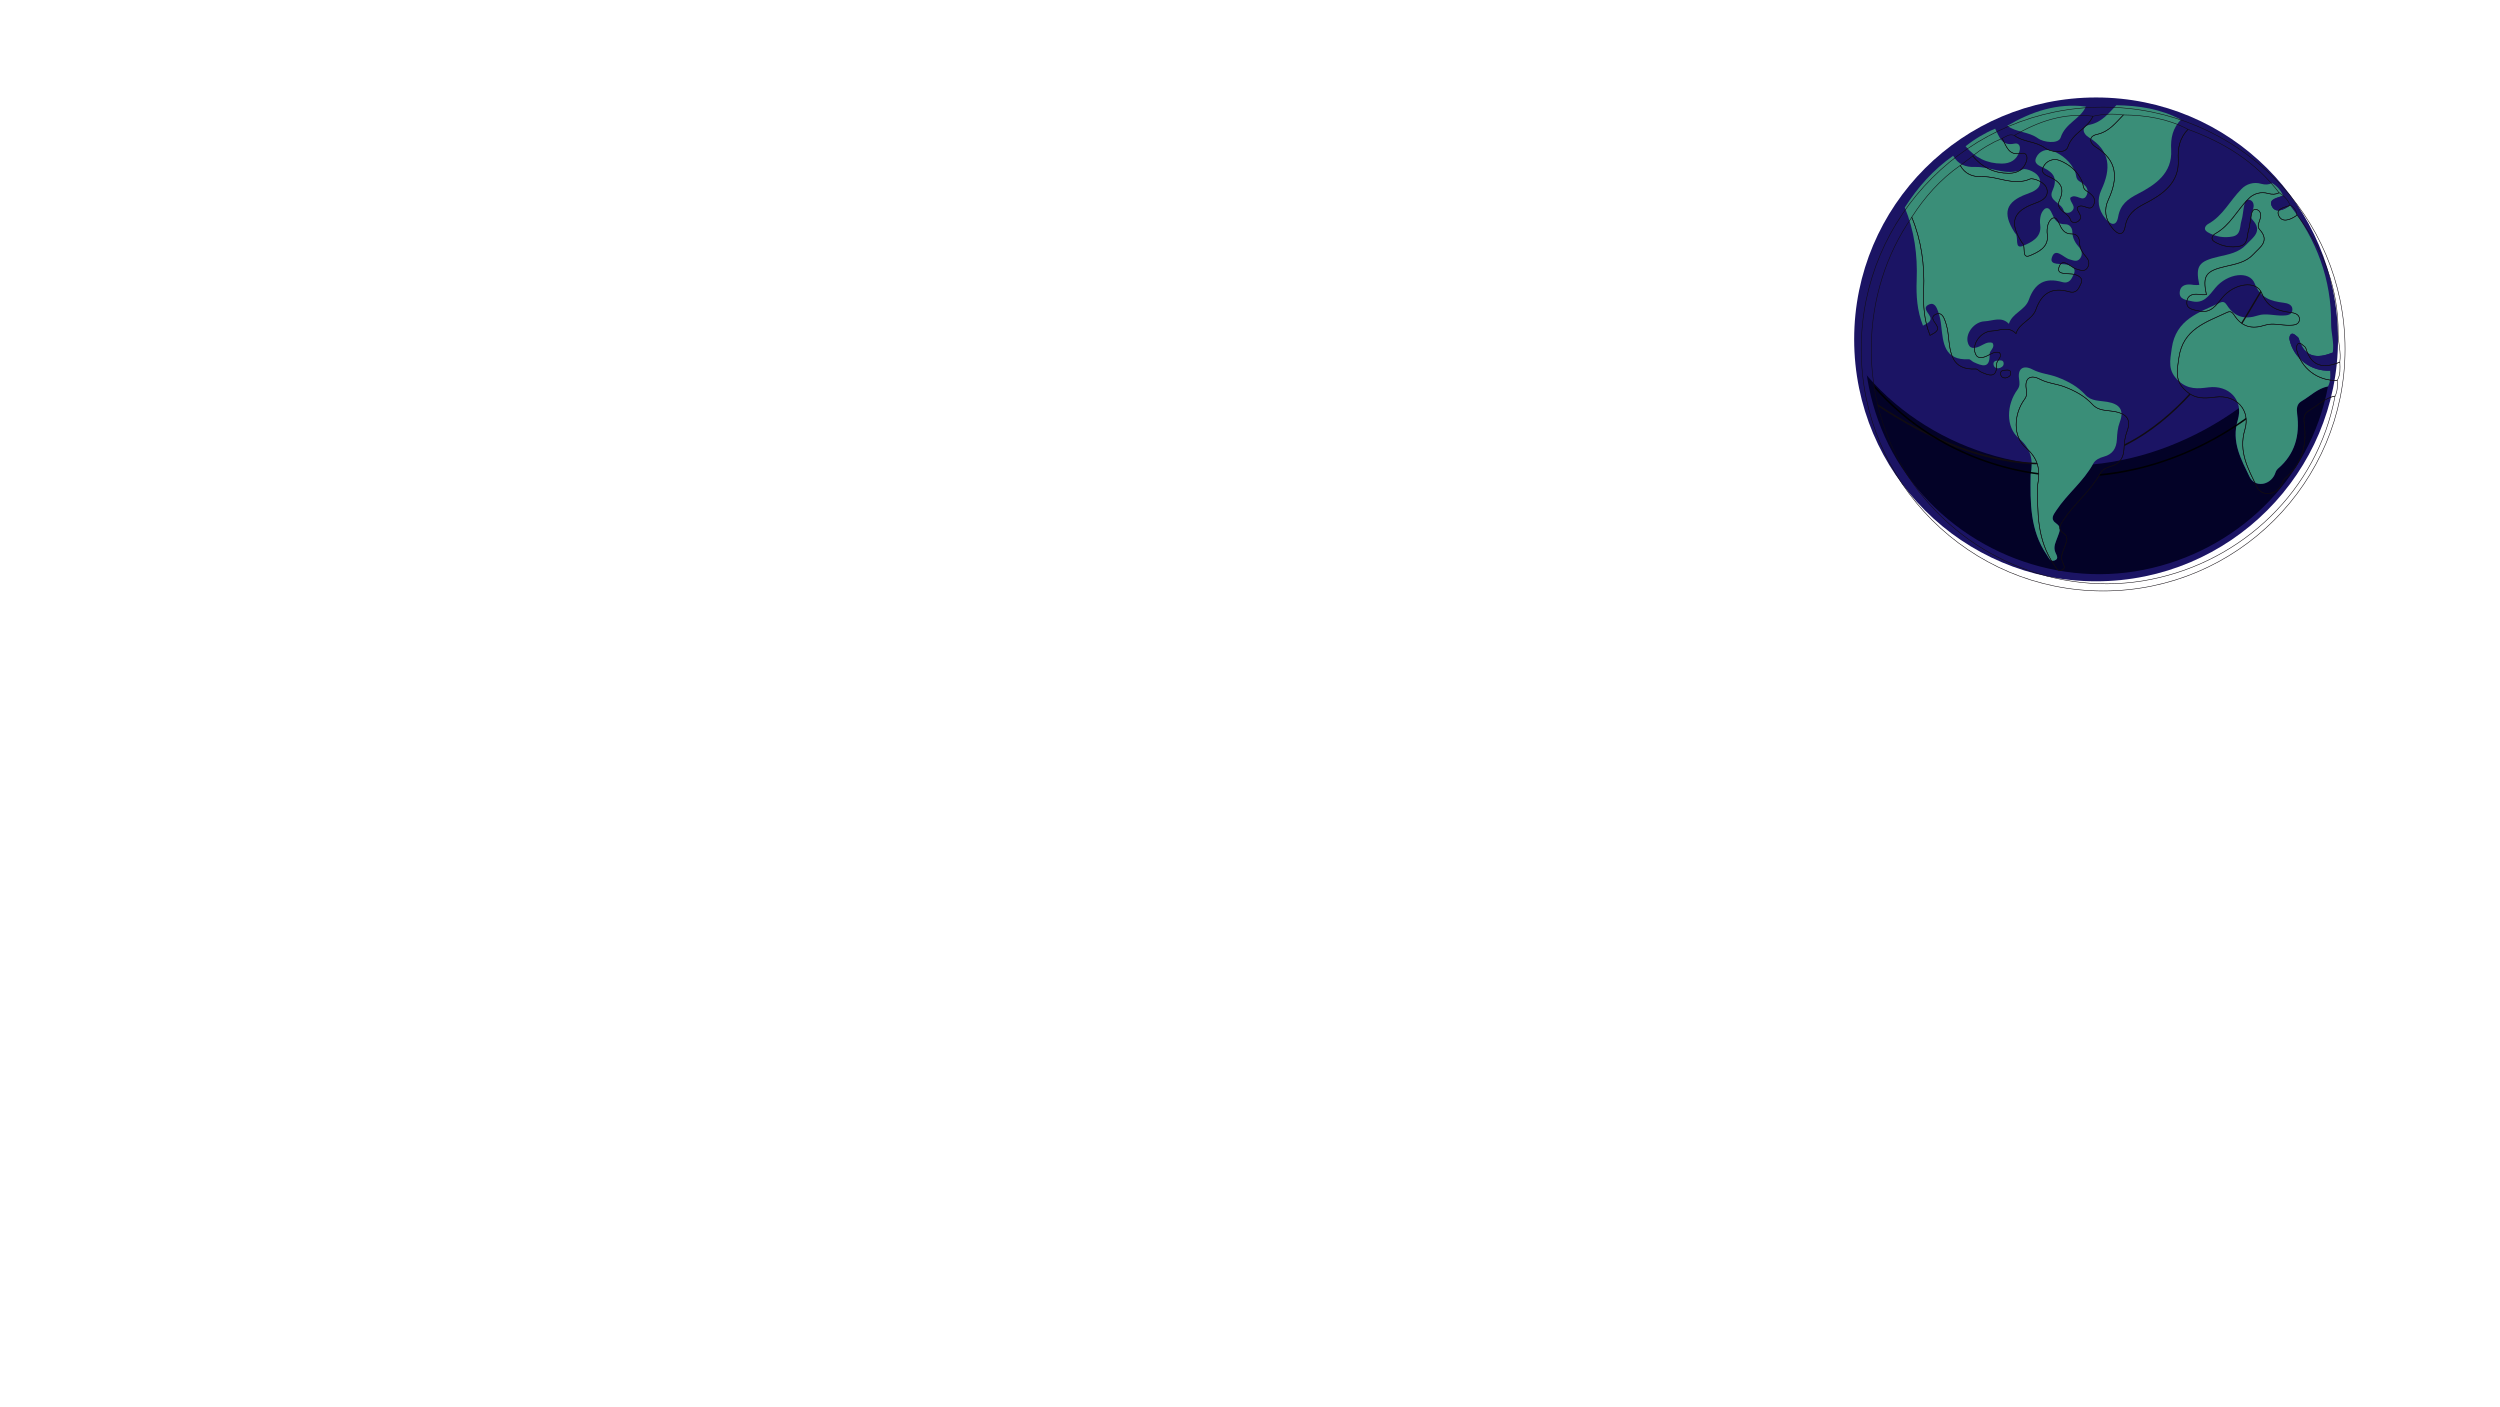
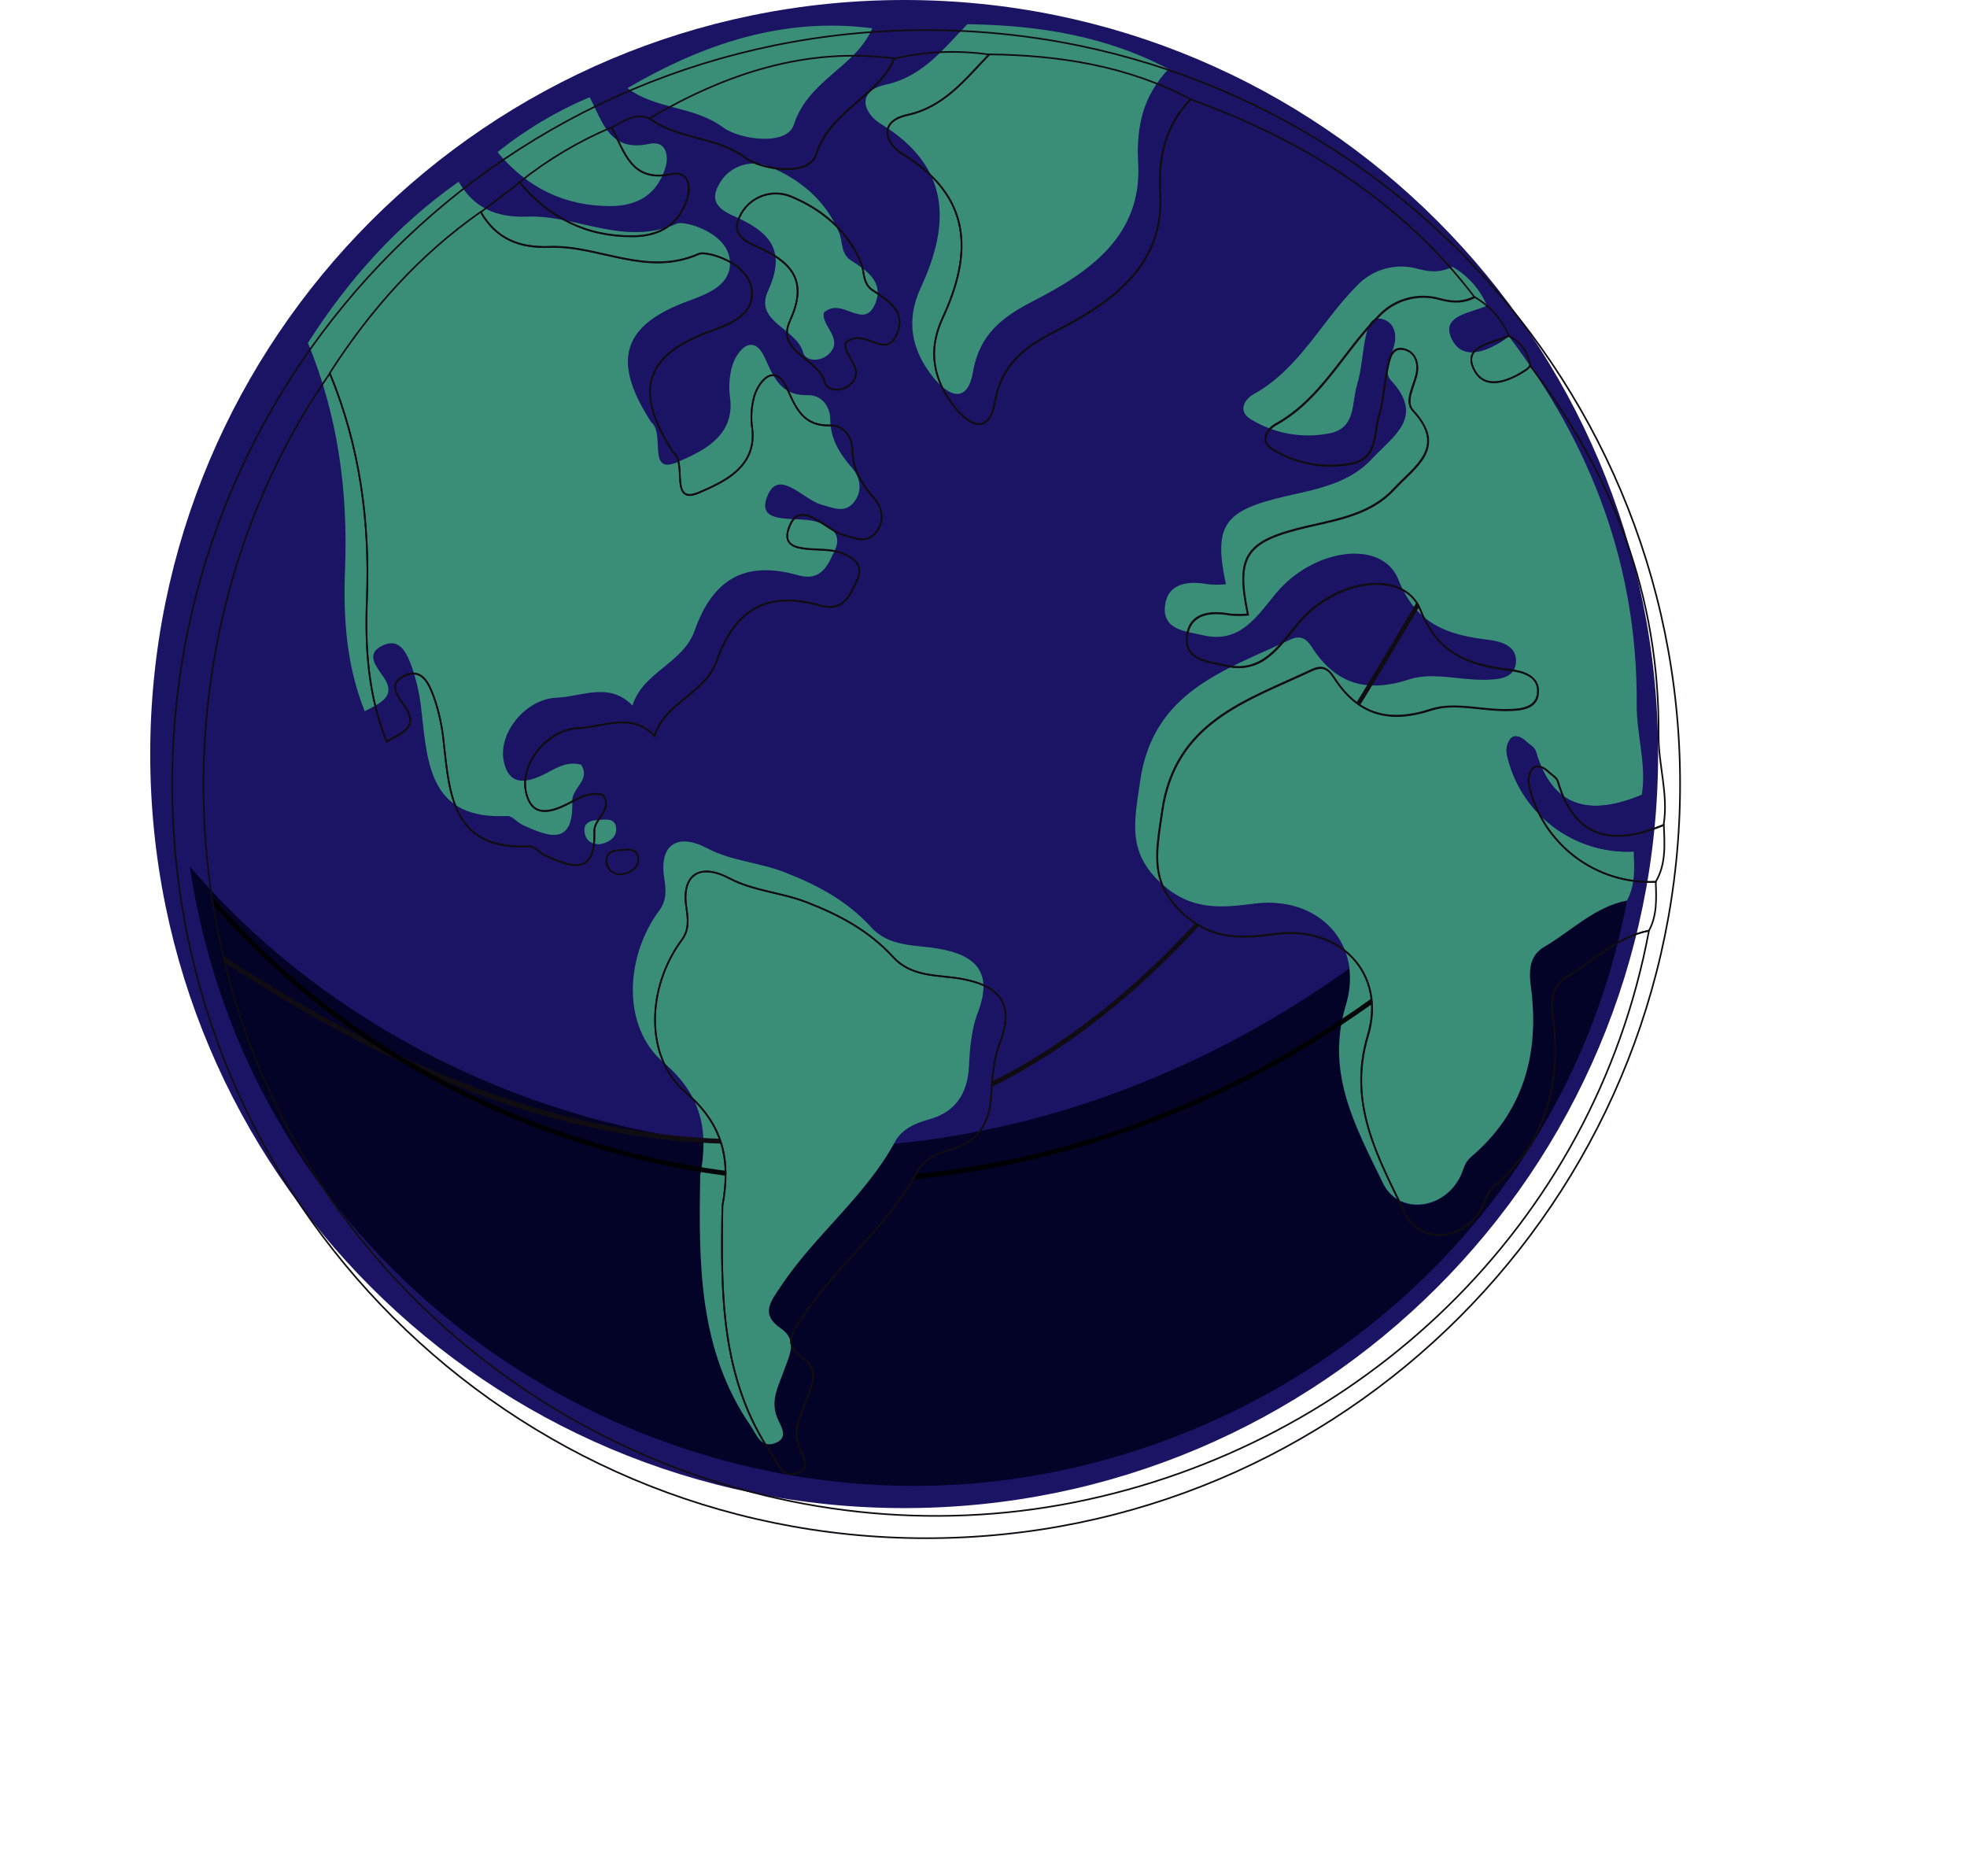
- <svg xmlns="http://www.w3.org/2000/svg" viewBox="0 0 1920 1080">
+ <svg xmlns="http://www.w3.org/2000/svg" viewBox="1386.98 74.86 484.72 462.19">
  <defs>
-     <style>.cls-1{fill:#1b1464;}.cls-2{fill:none;stroke:#110c11;stroke-miterlimit:10;stroke-width:0.4px;}.cls-3{isolation:isolate;}.cls-4{clip-path:url(#clip-path);}.cls-5{mix-blend-mode:multiply;}.cls-6{fill:#3a8e78;}.cls-7{clip-path:url(#clip-path-2);}.cls-8{fill:#110c11;}</style>
+     <style>
+             .cls-1{fill:#1b1464;}.cls-2{fill:none;stroke:#110c11;stroke-miterlimit:10;stroke-width:0.4px;}.cls-3{isolation:isolate;}.cls-4{clip-path:url(#clip-path);}.cls-5{mix-blend-mode:multiply;}.cls-6{fill:#3a8e78;}.cls-7{clip-path:url(#clip-path-2);}.cls-8{fill:#110c11;}
+         </style>
    <clipPath id="clip-path">
      <path class="cls-1" d="M1787.91,296.74c-13.58,72.83-71.32,126.87-141.49,140.86-71.24,14.21-145.89-17.36-186.15-78.91-39-59.69-38-140.92,2.58-199.24,7.42,17.91,9.9,36.65,9.15,55.84-.47,11.91.31,23.52,4.84,34.9,3.72-1.95,7.91-3.57,4.71-8.32-2.09-3.1-4.57-6.06,0-8,4.21-1.8,5.85,2.49,6.94,5.5a47,47,0,0,1,2.36,10.9c1.45,13.22,2.26,26.76,21.13,25.73,1.2-.06,2.42,1.57,3.74,2.18,6.39,3,12.67,5.35,12.26-5.81-.12-3.27,4.71-5.29,2.16-9-3.83-1-6.61,1.22-9.6,2.62-4.4,2-8.25,2.3-9.44-3.51-1.44-7,5.43-15.31,13-15.62,6.3-.25,13-4,18.72,1.94,2.53-8.26,12.44-10.39,15.29-18.39,4.61-13,12.53-17.38,25.58-13.72,5.84,1.64,7.39-2.8,9-6.15,1.91-4-1-6-4.75-7.1-4.53-1.32-14.07.91-12.17-5.39,2.55-8.48,9,0,13.6,1.23,3,.81,5.88,2.26,8.14-.73,2-2.71,1.5-5.92-.58-8.31-3-3.5-5.3-7.05-5.36-11.93,0-3.31-2.2-6.1-5.55-6-6.18.18-8.19-3.86-10.2-8.39-.9-2-2.21-4.69-4.67-3.83-1.66.58-3.17,3-3.74,5a19.11,19.11,0,0,0-.54,7.79c1.35,9.93-7.62,13.58-13,15.94-7.46,3.26-3-7-6.34-9.76a4.08,4.08,0,0,1-.62-.93c-9.17-14.59-6.38-23.15,9.6-29,5.1-1.88,10.91-4,10.29-10.16-.71-6.91-11.29-9.68-13-8.94-13,5.78-24.73-2.17-36.93-1.71-7.59.29-13.1-2.09-16.88-8.59l9.57-7.32c7.24,8.71,16.41,13.35,27.84,13.3,6.65,0,11.43-2.84,13.49-9.34,1.07-3.37,0-6.81-3.86-6-10,2.15-11.55-5.53-14.78-11.49,2.93-1.47,5.67-3.8,9.34-2.24,6.92,5.29,16.23,4.29,23.62,9.72,4,3,15.65,4.64,17.38-.73,3.6-11.1,15.21-14.13,19.32-23.74a63.06,63.06,0,0,1,23.39-1c-5.89,6.06-11,12.87-20.15,14.9-7.37,1.64-5.39,7.08-1.25,9.6,17.09,10.4,17.41,24.32,9.91,40.45-3.69,7.93-2.37,15.21,3,21.95,4,5,8.51,6.51,9.86-1.14,1.64-9.38,7.26-13.64,15-17.63,13.75-7,26.67-16,25.73-33.77-.5-9.3,1.26-16.73,7.47-23.32,27.66,10,51.9,25,70,48.78-2.73,1.33-5.17,1.38-8.37.54a15,15,0,0,0-15.31,4.23c-8.64,8.67-14,20.37-25.33,26.6-2.08,1.16-4.17,4.18-.57,6.26a27,27,0,0,0,19.47,3.35c6.37-1.36,5.23-7.54,6.57-11.88,1.21-3.89,1.29-8.11,2.19-12.11.46-2,1-4.92,4.09-4.11,2.37.62,3.39,2.83,3.09,5.35-.38,3.3-3.27,7.26-1,9.73,8.53,9.18.39,13.83-4.62,19.29-5.66,6.15-13.64,7.49-21.24,9.25-15.34,3.55-17.91,7.06-14.82,21.71a24.53,24.53,0,0,1-4.38,0c-4.92-.91-9.89-.3-10.61,5.18-.8,6.12,5.18,6.41,9.4,7.39,9.13,2.11,13.25-4.71,18-10.42,9.19-11,26.12-13.38,30.1-3.3,4.44,11.24,12.4,13.64,22.3,14.85,3.16.38,6.55,1.53,6.68,4.89.17,4.6-4.19,4.86-7.41,4.94-6.32.16-13.2-2-18.86-.11-10.65,3.47-18.19,1.17-24-7.88-1.5-2.33-2.92-3-5.44-1.86-16.1,7.59-33.8,12.73-36.93,34.94-1.37,9.75-3.32,17.39,5.37,25.22,7.35,6.62,14.67,5.9,22.81,4.84,15.67-2,27.17,9.7,22.52,25.1-5.07,16.81,2.58,30.07,9.12,43.68,3.89,8.1,15.21,6.69,19.19-1.75.76-1.61.89-3.21,2.55-4.62,13-11.05,16.92-25.54,14.75-41.9-.56-4.16-.32-7.76,3.3-9.87C1774.25,304.22,1779.88,298.3,1787.91,296.74ZM1559.53,364.6c-.33,21.42-.51,42.77,12.41,61.52,1.41,2.05,2.43,5.41,5.69,4.4,4-1.25,1.7-4.25.83-6.44-1.75-4.39.48-8,1.81-11.85,1.19-3.43,3.38-7.16-.91-10.1-5.12-3.51-2.41-6.7,0-10.33,8.41-12.66,20.82-22.13,28.17-35.66,1.61-3,4.78-4.52,8.23-5.45,6.65-1.79,9.61-6.4,10-13.25.22-4.45.62-9.13,2.2-13.22,3.79-9.87-.63-14.05-9.64-15.62-5.83-1-12.17-.37-16.72-5.34-5.9-6.44-13.07-10.32-21.33-13.52-6.29-2.44-13.06-2.75-19.1-5.92-7.22-3.79-11.69-.83-10.56,7,.46,3.19.78,5.68-1.17,8.33-8.56,11.61-9.18,28.8,1.08,37.5C1560,344.77,1561.61,353.65,1559.53,364.6ZM1590,151.87c4.65-4,9.84,4.62,12.65-2.27,2.2-5.36-2.13-8.15-6-10.64-2.6-1.69-2-4.58-2.94-6.88-3.28-7.94-9.77-13.22-17.38-16.31a9.78,9.78,0,0,0-12.46,5c-2.58,5.09,2.74,6.7,5.5,8,8.24,4,11,8.69,6.84,17.76-3.48,7.6,7,9.16,8.67,15.13.59,2.16,4,2.27,5.9.74C1595.44,158.67,1589.19,155.22,1590,151.87Zm-55.16,131c2.3-.37,3.94-1.7,4-3.43.14-3.3-2.65-2.64-4.66-2.53s-3.57.89-3.07,3.29C1531.52,282.33,1533.15,282.89,1534.79,282.87Z" />
    </clipPath>
    <clipPath id="clip-path-2">
      <path class="cls-2" d="M1793.33,304.16C1779.75,377,1722,431,1651.84,445c-71.25,14.21-145.89-17.35-186.15-78.91-39-59.69-38-140.91,2.57-199.23,7.42,17.9,9.91,36.64,9.15,55.83-.47,11.91.31,23.52,4.85,34.91,3.72-2,7.91-3.58,4.7-8.33-2.08-3.09-4.56-6,0-8,4.22-1.8,5.86,2.49,7,5.5a47.54,47.54,0,0,1,2.36,10.9c1.45,13.23,2.26,26.77,21.13,25.74,1.2-.07,2.42,1.56,3.74,2.18,6.39,3,12.66,5.34,12.26-5.81-.12-3.27,4.71-5.3,2.16-9-3.83-1-6.61,1.23-9.61,2.62-4.39,2.05-8.24,2.3-9.43-3.51-1.44-7,5.42-15.31,13-15.61,6.3-.26,13-4,18.72,1.94,2.52-8.27,12.44-10.39,15.28-18.4,4.62-13,12.54-17.38,25.59-13.72,5.83,1.64,7.39-2.8,9-6.15,1.9-4-1-6-4.75-7.1-4.53-1.32-14.07.91-12.17-5.39,2.55-8.47,9,0,13.59,1.23,3,.81,5.89,2.27,8.14-.73,2-2.7,1.51-5.92-.57-8.31-3-3.5-5.31-7-5.36-11.93,0-3.31-2.2-6.09-5.55-6-6.18.18-8.19-3.86-10.21-8.39-.9-2-2.21-4.69-4.66-3.83-1.67.59-3.17,3-3.75,5a18.9,18.9,0,0,0-.53,7.78c1.35,9.93-7.62,13.58-13,15.94-7.46,3.27-3-7-6.34-9.76a3.87,3.87,0,0,1-.62-.93c-9.17-14.58-6.38-23.15,9.6-29,5.1-1.87,10.91-4.05,10.29-10.15-.71-6.91-11.29-9.69-13-8.95-13,5.78-24.73-2.17-36.93-1.7-7.59.28-13.1-2.09-16.88-8.59l9.57-7.33c7.23,8.71,16.41,13.36,27.84,13.3,6.64,0,11.42-2.83,13.49-9.33,1.07-3.38,0-6.81-3.86-6-10,2.15-11.56-5.52-14.79-11.49,2.94-1.46,5.68-3.79,9.34-2.23,6.93,5.28,16.23,4.28,23.63,9.71,4,3,15.64,4.64,17.38-.73,3.6-11.1,15.21-14.13,19.32-23.74a63.27,63.27,0,0,1,23.39-1c-5.89,6.06-11,12.87-20.15,14.91-7.37,1.63-5.39,7.08-1.25,9.6,17.08,10.39,17.41,24.31,9.91,40.45-3.69,7.92-2.38,15.2,3,21.94,4,5,8.51,6.52,9.85-1.14,1.65-9.38,7.27-13.64,15.06-17.62,13.75-7,26.67-16,25.73-33.77-.5-9.31,1.26-16.73,7.47-23.33,27.66,10,51.9,25,70,48.78-2.72,1.33-5.16,1.38-8.36.54a15,15,0,0,0-15.32,4.23c-8.63,8.67-14.05,20.38-25.32,26.61-2.08,1.15-4.17,4.18-.57,6.25a27,27,0,0,0,19.47,3.35c6.37-1.36,5.23-7.53,6.57-11.87,1.2-3.9,1.28-8.12,2.19-12.12.46-2,1-4.92,4.09-4.11,2.36.63,3.39,2.83,3.09,5.36-.39,3.29-3.27,7.26-1,9.73,8.53,9.17.39,13.83-4.62,19.28-5.66,6.16-13.65,7.5-21.25,9.26-15.33,3.55-17.9,7-14.81,21.71a24.66,24.66,0,0,1-4.39,0c-4.91-.92-9.88-.3-10.6,5.18-.81,6.11,5.17,6.4,9.39,7.38,9.14,2.11,13.26-4.71,18-10.42,9.18-11,26.12-13.37,30.1-3.3,4.44,11.25,12.4,13.64,22.3,14.85,3.16.39,6.55,1.54,6.68,4.9.17,4.59-4.19,4.86-7.41,4.94-6.32.15-13.2-2-18.86-.12-10.65,3.48-18.19,1.18-24-7.88-1.5-2.33-2.92-3-5.44-1.85-16.1,7.58-33.8,12.72-36.93,34.94-1.37,9.75-3.32,17.39,5.37,25.22,7.34,6.62,14.67,5.89,22.8,4.84,15.68-2,27.17,9.69,22.53,25.09-5.07,16.81,2.57,30.08,9.11,43.69,3.89,8.1,15.21,6.68,19.2-1.76.76-1.61.89-3.21,2.55-4.61,13-11,16.91-25.54,14.74-41.91-.55-4.16-.31-7.75,3.31-9.87C1779.67,311.64,1785.29,305.73,1793.33,304.16ZM1565,372c-.34,21.42-.51,42.77,12.4,61.53,1.41,2,2.43,5.4,5.7,4.39,4-1.25,1.7-4.25.83-6.44-1.75-4.39.48-8,1.81-11.85,1.19-3.43,3.38-7.16-.91-10.1-5.12-3.51-2.41-6.69,0-10.33,8.41-12.65,20.82-22.13,28.17-35.66,1.61-3,4.78-4.52,8.22-5.45,6.65-1.79,9.61-6.39,10-13.25.23-4.45.63-9.12,2.21-13.22,3.79-9.87-.63-14-9.64-15.62-5.83-1-12.17-.37-16.72-5.34-5.9-6.44-13.07-10.32-21.34-13.52-6.29-2.43-13.05-2.75-19.09-5.92-7.22-3.79-11.7-.82-10.56,7,.46,3.19.78,5.67-1.17,8.32-8.56,11.62-9.18,28.81,1.08,37.5C1565.45,352.19,1567,361.07,1565,372Zm30.42-212.73c4.65-4,9.84,4.62,12.65-2.27,2.19-5.36-2.13-8.14-6-10.64-2.6-1.69-2-4.58-2.94-6.87-3.28-7.94-9.78-13.22-17.38-16.32a9.81,9.81,0,0,0-12.47,5c-2.58,5.09,2.74,6.7,5.51,8,8.24,3.95,11,8.69,6.84,17.77-3.48,7.6,7,9.15,8.66,15.12.6,2.16,4,2.27,5.9.75C1600.86,166.09,1594.61,162.65,1595.37,159.29Zm-55.16,131c2.3-.36,3.94-1.69,4-3.43.15-3.29-2.64-2.64-4.65-2.53s-3.57.89-3.07,3.3C1536.94,289.75,1538.57,290.32,1540.21,290.29Z" />
    </clipPath>
  </defs>
  <g class="cls-3">
    <g id="Calque_1" data-name="Calque 1">
      <circle class="cls-1" cx="1609.79" cy="260.65" r="185.79" />
      <path class="cls-1" d="M1787.91,296.74c-13.58,72.83-71.32,126.87-141.49,140.86-71.24,14.21-145.89-17.36-186.15-78.91-39-59.69-38-140.92,2.58-199.24,7.42,17.91,9.9,36.65,9.15,55.84-.47,11.91.31,23.52,4.84,34.9,3.72-1.95,7.91-3.57,4.71-8.32-2.09-3.1-4.57-6.06,0-8,4.21-1.8,5.85,2.49,6.94,5.5a47,47,0,0,1,2.36,10.9c1.45,13.22,2.26,26.76,21.13,25.73,1.2-.06,2.42,1.57,3.74,2.18,6.39,3,12.67,5.35,12.26-5.81-.12-3.27,4.71-5.29,2.16-9-3.83-1-6.61,1.22-9.6,2.62-4.4,2-8.25,2.3-9.44-3.51-1.44-7,5.43-15.31,13-15.62,6.3-.25,13-4,18.72,1.94,2.53-8.26,12.44-10.39,15.29-18.39,4.61-13,12.53-17.38,25.58-13.72,5.84,1.64,7.39-2.8,9-6.15,1.91-4-1-6-4.75-7.1-4.53-1.32-14.07.91-12.17-5.39,2.55-8.48,9,0,13.6,1.23,3,.81,5.88,2.26,8.14-.73,2-2.71,1.5-5.92-.58-8.31-3-3.5-5.3-7.05-5.36-11.93,0-3.31-2.2-6.1-5.55-6-6.18.18-8.19-3.86-10.2-8.39-.9-2-2.21-4.69-4.67-3.83-1.66.58-3.17,3-3.74,5a19.11,19.11,0,0,0-.54,7.79c1.35,9.93-7.62,13.58-13,15.94-7.46,3.26-3-7-6.34-9.76a4.08,4.08,0,0,1-.62-.93c-9.17-14.59-6.38-23.15,9.6-29,5.1-1.88,10.91-4,10.29-10.16-.71-6.91-11.29-9.68-13-8.94-13,5.78-24.73-2.17-36.93-1.71-7.59.29-13.1-2.09-16.88-8.59l9.57-7.32c7.24,8.71,16.41,13.35,27.84,13.3,6.65,0,11.43-2.84,13.49-9.34,1.07-3.37,0-6.81-3.86-6-10,2.15-11.55-5.53-14.78-11.49,2.93-1.47,5.67-3.8,9.34-2.24,6.92,5.29,16.23,4.29,23.62,9.72,4,3,15.65,4.64,17.38-.73,3.6-11.1,15.21-14.13,19.32-23.74a63.06,63.06,0,0,1,23.39-1c-5.89,6.06-11,12.87-20.15,14.9-7.37,1.64-5.39,7.08-1.25,9.6,17.09,10.4,17.41,24.32,9.91,40.45-3.69,7.93-2.37,15.21,3,21.95,4,5,8.51,6.51,9.86-1.14,1.64-9.38,7.26-13.64,15-17.63,13.75-7,26.67-16,25.73-33.77-.5-9.3,1.26-16.73,7.47-23.32,27.66,10,51.9,25,70,48.78-2.73,1.33-5.17,1.38-8.37.54a15,15,0,0,0-15.31,4.23c-8.64,8.67-14,20.37-25.33,26.6-2.08,1.16-4.17,4.18-.57,6.26a27,27,0,0,0,19.47,3.35c6.37-1.36,5.23-7.54,6.57-11.88,1.21-3.89,1.29-8.11,2.19-12.11.46-2,1-4.92,4.09-4.11,2.37.62,3.39,2.83,3.09,5.35-.38,3.3-3.27,7.26-1,9.73,8.53,9.18.39,13.83-4.62,19.29-5.66,6.15-13.64,7.49-21.24,9.25-15.34,3.55-17.91,7.06-14.82,21.71a24.53,24.53,0,0,1-4.38,0c-4.92-.91-9.89-.3-10.61,5.18-.8,6.12,5.18,6.41,9.4,7.39,9.13,2.11,13.25-4.71,18-10.42,9.19-11,26.12-13.38,30.1-3.3,4.44,11.24,12.4,13.64,22.3,14.85,3.16.38,6.55,1.53,6.68,4.89.17,4.6-4.19,4.86-7.41,4.94-6.32.16-13.2-2-18.86-.11-10.65,3.47-18.19,1.17-24-7.88-1.5-2.33-2.92-3-5.44-1.86-16.1,7.59-33.8,12.73-36.93,34.94-1.37,9.75-3.32,17.39,5.37,25.22,7.35,6.62,14.67,5.9,22.81,4.84,15.67-2,27.17,9.7,22.52,25.1-5.07,16.81,2.58,30.07,9.12,43.68,3.89,8.1,15.21,6.69,19.19-1.75.76-1.61.89-3.21,2.55-4.62,13-11.05,16.92-25.54,14.75-41.9-.56-4.16-.32-7.76,3.3-9.87C1774.25,304.22,1779.88,298.3,1787.91,296.74ZM1559.53,364.6c-.33,21.42-.51,42.77,12.41,61.52,1.41,2.05,2.43,5.41,5.69,4.4,4-1.25,1.7-4.25.83-6.44-1.75-4.39.48-8,1.81-11.85,1.19-3.43,3.38-7.16-.91-10.1-5.12-3.51-2.41-6.7,0-10.33,8.41-12.66,20.82-22.13,28.17-35.66,1.61-3,4.78-4.52,8.23-5.45,6.65-1.79,9.61-6.4,10-13.25.22-4.45.62-9.13,2.2-13.22,3.79-9.87-.63-14.05-9.64-15.62-5.83-1-12.17-.37-16.72-5.34-5.9-6.44-13.07-10.32-21.33-13.52-6.29-2.44-13.06-2.75-19.1-5.92-7.22-3.79-11.69-.83-10.56,7,.46,3.19.78,5.68-1.17,8.33-8.56,11.61-9.18,28.8,1.08,37.5C1560,344.77,1561.61,353.65,1559.53,364.6ZM1590,151.87c4.65-4,9.84,4.62,12.65-2.27,2.2-5.36-2.13-8.15-6-10.64-2.6-1.69-2-4.58-2.94-6.88-3.28-7.94-9.77-13.22-17.38-16.31a9.78,9.78,0,0,0-12.46,5c-2.58,5.09,2.74,6.7,5.5,8,8.24,4,11,8.69,6.84,17.76-3.48,7.6,7,9.16,8.67,15.13.59,2.16,4,2.27,5.9.74C1595.44,158.67,1589.19,155.22,1590,151.87Zm-55.16,131c2.3-.37,3.94-1.7,4-3.43.14-3.3-2.65-2.64-4.66-2.53s-3.57.89-3.07,3.29C1531.52,282.33,1533.15,282.89,1534.79,282.87Z" />
      <g class="cls-4">
        <path class="cls-1" d="M1415.21,289c28.43,20.44,58.57,39.18,91.83,50.13s70.07,13.66,103.15,2.17,59.94-36.06,81.18-63.76,37.57-58.77,55.93-88.46c6.69-10.81,15.28-22.52,27.91-24,13.34-1.52,24.86,9.23,32.36,20.36,16.55,24.52,23.76,54.65,23.25,84.24s-8.41,58.69-20,85.91c-23.18,54.5-61.92,102.81-112,134.4s-111.59,45.77-170,36c-32.25-5.42-63.66-18.23-88.49-39.51a151.42,151.42,0,0,1-25.84-201.31" />
        <path class="cls-1" d="M1414.91,289.5c37.18,26.7,78,51,124,57.86,22.62,3.39,46.08,2.55,68-4.37,19.57-6.17,37.31-17.12,52.77-30.51,34.39-29.8,56.45-70.2,79.43-108.76,5.49-9.21,10.7-19.05,17.85-27.12,6.77-7.65,16.13-13,26.6-10.26,10.31,2.74,18.19,11.49,23.9,20A130.1,130.1,0,0,1,1822,216.05c15.52,45.11,7.09,94.07-10.84,137.13a304.34,304.34,0,0,1-69.68,102.57c-31.06,29.79-68.92,52.06-110.43,63.64-42.59,11.88-88.73,12.55-131-1-21-6.71-40.94-17-57.88-31.16A151.25,151.25,0,0,1,1415,285.45c.44-.64-.6-1.24-1-.6-24.84,36-33.32,82.36-22.23,124.72a154.85,154.85,0,0,0,75.1,95.91c38.66,21.31,84.63,27.73,128.13,22.36A256.22,256.22,0,0,0,1716,479c33.46-24.9,61-57.45,81.16-93.89,22.05-39.84,37.57-86.07,33.76-132.09-1.82-22-8.06-43.79-19.52-62.73-5.17-8.55-11.53-17-20.33-22.08-8-4.64-17.44-5.12-25.55-.39s-13.81,13.08-18.7,21c-6.33,10.21-12.38,20.58-18.49,30.91-12.35,20.88-24.9,41.75-40,60.8-13.24,16.73-28.51,32.12-46.27,44a136.47,136.47,0,0,1-63.4,22.93c-48.39,4.57-94.79-14.57-135-39.9-9.59-6-18.94-12.47-28.15-19.08-.63-.45-1.24.59-.61,1Z" />
        <g class="cls-5">
          <path class="cls-1" d="M1416.89,266c35.6,58.52,104.77,93.51,173.26,92.4s134.59-36.4,177.7-89.64c9.16-11.32,17.5-23.54,28.85-32.68s26.66-14.85,40.6-10.62c13.68,4.16,23.26,17.26,26.64,31.15s1.48,28.52-1.56,42.5a265.33,265.33,0,0,1-204.86,203.13c-20.42,4.27-41.65,6.11-62.12,2.1-24.86-4.88-47.35-18.15-67.33-33.73-63-49.13-105.1-124.15-114.26-203.49" />
          <path class="cls-1" d="M1416.37,266.25c19.81,32.42,49.88,57.76,84.28,73.59a207.28,207.28,0,0,0,112.06,17.52c39.24-4.91,76.79-20.6,108.71-43.82a248.31,248.31,0,0,0,43.23-40c13.71-16.15,25.32-36.12,45.49-45,10-4.41,21.67-5.59,31.71-.64,8.63,4.25,15,12.12,18.82,20.83,9.11,20.95,3,45.83-3.07,66.79a264.55,264.55,0,0,1-168,177.19c-21.17,7.35-43.64,12.56-66.11,13.19A123.82,123.82,0,0,1,1588,502a138.76,138.76,0,0,1-30.9-12.7c-18.51-10.18-35.35-23.55-50.61-38.11a303,303,0,0,1-39-45.51,306.75,306.75,0,0,1-48.18-109.39,294.08,294.08,0,0,1-4.9-29.18c-.09-.76-1.29-.77-1.2,0a306.18,306.18,0,0,0,115.66,204.86c17.22,13.29,36.28,24.84,57.35,30.78,23.07,6.5,47.37,5,70.62.23a265.89,265.89,0,0,0,189.69-153.46c8.65-19.64,15.44-40.62,18.59-61.89,2.93-19.77.84-42.34-15.49-56a34.54,34.54,0,0,0-25.82-8c-9.89,1-19.23,5.49-27,11.57-8.8,6.92-15.8,15.77-22.64,24.54a306.85,306.85,0,0,1-20.38,24c-28.22,29.39-63.78,51.9-102.71,64.07-38.52,12-79.75,13.32-118.69,2.45-37.57-10.48-72.41-31.54-98-61.17a176.42,176.42,0,0,1-17.06-23.41.6.6,0,0,0-1,.61Z" />
        </g>
      </g>
      <path class="cls-6" d="M1787.91,296.74c-8,1.56-13.66,7.48-20.38,11.4-3.62,2.11-3.86,5.71-3.3,9.87,2.17,16.36-1.75,30.85-14.75,41.9-1.66,1.41-1.79,3-2.55,4.62-4,8.44-15.3,9.85-19.19,1.75-6.54-13.61-14.19-26.87-9.12-43.68,4.65-15.4-6.85-27.12-22.52-25.1-8.14,1.06-15.46,1.78-22.81-4.84-8.69-7.83-6.74-15.47-5.37-25.22,3.13-22.21,20.83-27.35,36.93-34.94,2.52-1.18,3.94-.47,5.44,1.86,5.82,9,13.36,11.35,24,7.88,5.66-1.85,12.54.27,18.86.11,3.22-.08,7.58-.34,7.41-4.94-.13-3.36-3.52-4.51-6.68-4.89-9.9-1.21-17.86-3.61-22.3-14.85-4-10.08-20.91-7.71-30.1,3.3-4.76,5.71-8.88,12.53-18,10.42-4.22-1-10.2-1.27-9.4-7.39.72-5.48,5.69-6.09,10.61-5.18a24.53,24.53,0,0,0,4.38,0c-3.09-14.65-.52-18.16,14.82-21.71,7.6-1.76,15.58-3.1,21.24-9.25,5-5.46,13.15-10.11,4.62-19.29-2.29-2.47.6-6.43,1-9.73.3-2.52-.72-4.73-3.09-5.35-3.07-.81-3.63,2.08-4.09,4.11-.9,4-1,8.22-2.19,12.11-1.34,4.34-.2,10.52-6.57,11.88a27,27,0,0,1-19.47-3.35c-3.6-2.08-1.51-5.1.57-6.26,11.28-6.23,16.69-17.93,25.33-26.6a15,15,0,0,1,15.31-4.23c3.2.84,5.64.79,8.37-.54a20,20,0,0,1,8.5,9.6c-3.85,1.75-11.06,2.3-8.87,7.67,2.47,6,8.68,3.7,13.35.5a4.31,4.31,0,0,0,.76-.83c20.47,26.91,31.92,56.85,31.65,91.08-.06,7.29,2.47,14.6,1.25,22.06-12.31,5.1-21.89,3.72-26.12-10.8-.27-.93-1.53-1.57-2.33-2.33-1.15-1.1-2.76-1.88-3.86-.76a4.94,4.94,0,0,0-.92,4,30.53,30.53,0,0,0,31.24,23.86C1789.73,288.82,1790,292.93,1787.91,296.74Z" />
      <path class="cls-6" d="M1500,119.64c3.78,6.5,9.29,8.88,16.88,8.59,12.2-.46,23.94,7.49,36.93,1.71,1.67-.74,12.25,2,13,8.94.62,6.11-5.19,8.28-10.29,10.16-16,5.88-18.77,14.44-9.6,29a4.08,4.08,0,0,0,.62.93c3.35,2.75-1.12,13,6.34,9.76,5.39-2.36,14.36-6,13-15.94a19.11,19.11,0,0,1,.54-7.79c.57-1.92,2.08-4.38,3.74-5,2.46-.86,3.77,1.8,4.67,3.83,2,4.53,4,8.57,10.2,8.39,3.35-.1,5.51,2.69,5.55,6,.06,4.88,2.32,8.43,5.36,11.93,2.08,2.39,2.61,5.6.58,8.31-2.26,3-5.16,1.54-8.14.73-4.65-1.26-11-9.71-13.6-1.23-1.9,6.3,7.64,4.07,12.17,5.39,3.72,1.08,6.66,3.1,4.75,7.1-1.6,3.35-3.15,7.79-9,6.15-13-3.66-21,.73-25.58,13.72-2.85,8-12.76,10.13-15.29,18.39-5.68-5.95-12.42-2.19-18.72-1.94-7.53.31-14.4,8.58-13,15.62,1.19,5.81,5,5.55,9.44,3.51,3-1.4,5.77-3.66,9.6-2.62,2.55,3.7-2.28,5.72-2.16,9,.41,11.16-5.87,8.79-12.26,5.81-1.32-.61-2.54-2.24-3.74-2.18-18.87,1-19.68-12.51-21.13-25.73a47,47,0,0,0-2.36-10.9c-1.09-3-2.73-7.3-6.94-5.5-4.61,2-2.13,4.93,0,8,3.2,4.75-1,6.37-4.71,8.32-4.53-11.38-5.31-23-4.84-34.9.75-19.19-1.73-37.93-9.15-55.84C1472.75,143.86,1484.82,130.29,1500,119.64Z" />
      <path class="cls-6" d="M1674.93,91.87c-6.21,6.59-8,14-7.47,23.32.94,17.76-12,26.73-25.73,33.77-7.79,4-13.41,8.25-15,17.63-1.35,7.65-5.85,6.17-9.86,1.14-5.36-6.74-6.68-14-3-21.95,7.5-16.13,7.18-30-9.91-40.45-4.14-2.52-6.12-8,1.25-9.6,9.17-2,14.26-8.84,20.15-14.9C1642.63,81.05,1659.4,83.66,1674.93,91.87Z" />
      <path class="cls-6" d="M1601.93,81.82c-4.11,9.61-15.72,12.64-19.32,23.74-1.73,5.37-13.35,3.7-17.38.73-7.39-5.43-16.7-4.43-23.62-9.72C1560.25,85.69,1579.93,79,1601.93,81.82Z" />
      <path class="cls-6" d="M1532.27,98.81c3.23,6,4.8,13.64,14.78,11.49,3.85-.83,4.93,2.61,3.86,6-2.06,6.5-6.84,9.31-13.49,9.34-11.43,0-20.6-4.59-27.84-13.3A96,96,0,0,1,1532.27,98.81Z" />
      <path class="cls-1" d="M1789.55,284.7a30.53,30.53,0,0,1-31.24-23.86,4.94,4.94,0,0,1,.92-4c1.1-1.12,2.71-.34,3.86.76.8.76,2.06,1.4,2.33,2.33,4.23,14.52,13.81,15.9,26.12,10.8C1791.77,275.52,1792.14,280.33,1789.55,284.7Z" />
      <path class="cls-1" d="M1758.64,157.59a4.31,4.31,0,0,1-.76.83c-4.67,3.2-10.88,5.54-13.35-.5-2.19-5.37,5-5.92,8.87-7.67A9.24,9.24,0,0,1,1758.64,157.59Z" />
      <path class="cls-6" d="M1559.53,364.6c2.08-11,.5-19.83-9-27.93-10.26-8.7-9.64-25.89-1.08-37.5,1.95-2.65,1.63-5.14,1.17-8.33-1.13-7.85,3.34-10.81,10.56-7,6,3.17,12.81,3.48,19.1,5.92,8.26,3.2,15.43,7.08,21.33,13.52,4.55,5,10.89,4.32,16.72,5.34,9,1.57,13.43,5.75,9.64,15.62-1.58,4.09-2,8.77-2.2,13.22-.34,6.85-3.3,11.46-10,13.25-3.45.93-6.62,2.48-8.23,5.45-7.35,13.53-19.76,23-28.17,35.66-2.42,3.63-5.13,6.82,0,10.33,4.29,2.94,2.1,6.67.91,10.1-1.33,3.86-3.56,7.46-1.81,11.85.87,2.19,3.21,5.19-.83,6.44-3.26,1-4.28-2.35-5.69-4.4C1559,407.37,1559.2,386,1559.53,364.6Z" />
      <path class="cls-6" d="M1590,151.87c-.76,3.35,5.49,6.8.8,10.58-1.89,1.53-5.31,1.42-5.9-.74-1.66-6-12.15-7.53-8.67-15.13,4.16-9.07,1.4-13.81-6.84-17.76-2.76-1.33-8.08-2.94-5.5-8a9.78,9.78,0,0,1,12.46-5c7.61,3.09,14.1,8.37,17.38,16.31,1,2.3.34,5.19,2.94,6.88,3.85,2.49,8.18,5.28,6,10.64C1599.79,156.49,1594.6,147.84,1590,151.87Z" />
      <path class="cls-6" d="M1534.79,282.87c-1.64,0-3.27-.54-3.71-2.67-.5-2.4,1.13-3.19,3.07-3.29s4.8-.77,4.66,2.53C1538.73,281.17,1537.09,282.5,1534.79,282.87Z" />
      <circle class="cls-2" cx="1615.21" cy="268.07" r="185.79" />
      <g class="cls-7">
        <path class="cls-8" d="M1420.33,296.92c37.18,26.71,78,51,124,57.87,22.63,3.39,46.09,2.54,68-4.37,19.58-6.18,37.32-17.13,52.77-30.52,34.4-29.79,56.45-70.2,79.43-108.76,5.5-9.21,10.71-19,17.85-27.12,6.78-7.65,16.14-13,26.61-10.26,10.3,2.74,18.19,11.49,23.89,20.05a129.15,129.15,0,0,1,14.56,29.67c15.53,45.1,7.09,94.07-10.83,137.12a304.36,304.36,0,0,1-69.69,102.58c-31,29.78-68.91,52.05-110.42,63.63-42.59,11.89-88.73,12.55-131-1-21-6.72-40.94-17-57.88-31.17a151.28,151.28,0,0,1-27.17-201.77c.45-.64-.6-1.24-1-.61-24.84,36-33.32,82.36-22.23,124.72a154.85,154.85,0,0,0,75.09,95.91c38.66,21.31,84.64,27.73,128.14,22.37a256.14,256.14,0,0,0,121-48.87c33.47-24.91,61-57.45,81.17-93.9,22-39.83,37.57-86.07,33.76-132.09-1.82-22-8.07-43.78-19.52-62.73-5.18-8.55-11.53-17-20.33-22.07-8-4.64-17.44-5.12-25.55-.39s-13.81,13.07-18.7,21c-6.33,10.21-12.38,20.58-18.5,30.92-12.34,20.87-24.89,41.75-40,60.8-13.24,16.73-28.51,32.11-46.27,44a136.49,136.49,0,0,1-63.39,22.92c-48.4,4.57-94.8-14.57-135-39.89-9.59-6.05-18.95-12.47-28.16-19.09-.63-.45-1.23.59-.6,1Z" />
        <g class="cls-5">
          <path class="cls-8" d="M1421.79,273.68c19.81,32.42,49.88,57.75,84.28,73.58a207.28,207.28,0,0,0,112.06,17.52c39.24-4.9,76.79-20.6,108.7-43.81a248.82,248.82,0,0,0,43.24-40.05c13.71-16.14,25.32-36.12,45.49-45,10-4.4,21.67-5.59,31.71-.64,8.63,4.25,15,12.12,18.82,20.83,9.11,21,3,45.83-3.07,66.79a264.55,264.55,0,0,1-168,177.19c-21.18,7.35-43.64,12.57-66.11,13.19a123.57,123.57,0,0,1-35.46-3.9,138.85,138.85,0,0,1-30.89-12.69c-18.52-10.19-35.35-23.56-50.61-38.12a303.12,303.12,0,0,1-39-45.51,306.73,306.73,0,0,1-48.17-109.39,291.19,291.19,0,0,1-4.9-29.18c-.09-.76-1.3-.77-1.21,0a306.3,306.3,0,0,0,115.67,204.87c17.22,13.29,36.27,24.84,57.34,30.77,23.08,6.51,47.38,5,70.62.24A265.86,265.86,0,0,0,1852,356.9c8.65-19.64,15.44-40.62,18.59-61.89,2.92-19.77.83-42.33-15.49-56a34.59,34.59,0,0,0-25.82-8c-9.89,1-19.23,5.49-27,11.58-8.8,6.91-15.8,15.76-22.64,24.53a309,309,0,0,1-20.38,24c-28.22,29.4-63.78,51.91-102.72,64.08-38.51,12-79.74,13.31-118.68,2.45-37.57-10.48-72.41-31.55-98-61.17a178.57,178.57,0,0,1-17.05-23.41c-.41-.66-1.45-.06-1,.61Z" />
        </g>
      </g>
      <path class="cls-2" d="M1793.33,304.16C1779.75,377,1722,431,1651.84,445c-71.25,14.21-145.89-17.35-186.15-78.91-39-59.69-38-140.91,2.57-199.23,7.42,17.9,9.91,36.64,9.15,55.83-.47,11.91.31,23.52,4.85,34.91,3.72-2,7.91-3.58,4.7-8.33-2.08-3.09-4.56-6,0-8,4.22-1.8,5.86,2.49,7,5.5a47.54,47.54,0,0,1,2.36,10.9c1.45,13.23,2.26,26.77,21.13,25.74,1.2-.07,2.42,1.56,3.74,2.18,6.39,3,12.66,5.34,12.26-5.81-.12-3.27,4.71-5.3,2.16-9-3.83-1-6.61,1.23-9.61,2.62-4.39,2.05-8.24,2.3-9.43-3.51-1.44-7,5.42-15.31,13-15.61,6.3-.26,13-4,18.72,1.94,2.52-8.27,12.44-10.39,15.28-18.4,4.62-13,12.54-17.38,25.59-13.72,5.83,1.64,7.39-2.8,9-6.15,1.9-4-1-6-4.75-7.1-4.53-1.32-14.07.91-12.17-5.39,2.55-8.47,9,0,13.59,1.23,3,.81,5.89,2.27,8.14-.73,2-2.7,1.51-5.92-.57-8.31-3-3.5-5.31-7-5.36-11.93,0-3.31-2.2-6.09-5.55-6-6.18.18-8.19-3.86-10.21-8.39-.9-2-2.21-4.69-4.66-3.83-1.67.59-3.17,3-3.75,5a18.9,18.9,0,0,0-.53,7.78c1.35,9.93-7.62,13.58-13,15.94-7.46,3.27-3-7-6.34-9.76a3.87,3.87,0,0,1-.62-.93c-9.17-14.58-6.38-23.15,9.6-29,5.1-1.87,10.91-4.05,10.29-10.15-.71-6.91-11.29-9.69-13-8.95-13,5.78-24.73-2.17-36.93-1.7-7.59.28-13.1-2.09-16.88-8.59l9.57-7.33c7.23,8.71,16.41,13.36,27.84,13.3,6.64,0,11.42-2.83,13.49-9.33,1.07-3.38,0-6.81-3.86-6-10,2.15-11.56-5.52-14.79-11.49,2.94-1.46,5.68-3.79,9.34-2.23,6.93,5.28,16.23,4.28,23.63,9.71,4,3,15.64,4.64,17.38-.73,3.6-11.1,15.21-14.13,19.32-23.74a63.27,63.27,0,0,1,23.39-1c-5.89,6.06-11,12.87-20.15,14.91-7.37,1.63-5.39,7.08-1.25,9.6,17.08,10.39,17.41,24.31,9.91,40.45-3.69,7.92-2.38,15.2,3,21.94,4,5,8.51,6.52,9.85-1.14,1.65-9.38,7.27-13.64,15.06-17.62,13.75-7,26.67-16,25.73-33.77-.5-9.31,1.26-16.73,7.47-23.33,27.66,10,51.9,25,70,48.78-2.72,1.33-5.16,1.38-8.36.54a15,15,0,0,0-15.32,4.23c-8.63,8.67-14.05,20.38-25.32,26.61-2.08,1.15-4.17,4.18-.57,6.25a27,27,0,0,0,19.47,3.35c6.37-1.36,5.23-7.53,6.57-11.87,1.2-3.9,1.28-8.12,2.19-12.12.46-2,1-4.92,4.09-4.11,2.36.63,3.39,2.83,3.09,5.36-.39,3.29-3.27,7.26-1,9.73,8.53,9.17.39,13.83-4.62,19.28-5.66,6.16-13.65,7.5-21.25,9.26-15.33,3.55-17.9,7-14.81,21.71a24.66,24.66,0,0,1-4.39,0c-4.91-.92-9.88-.3-10.6,5.18-.81,6.11,5.17,6.4,9.39,7.38,9.14,2.11,13.26-4.71,18-10.42,9.18-11,26.12-13.37,30.1-3.3,4.44,11.25,12.4,13.64,22.3,14.85,3.16.39,6.55,1.54,6.68,4.9.17,4.59-4.19,4.86-7.41,4.94-6.32.15-13.2-2-18.86-.12-10.65,3.48-18.19,1.18-24-7.88-1.5-2.33-2.92-3-5.44-1.85-16.1,7.58-33.8,12.72-36.93,34.94-1.37,9.75-3.32,17.39,5.37,25.22,7.34,6.62,14.67,5.89,22.8,4.84,15.68-2,27.17,9.69,22.53,25.09-5.07,16.81,2.57,30.08,9.11,43.69,3.89,8.1,15.21,6.68,19.2-1.76.76-1.61.89-3.21,2.55-4.61,13-11,16.91-25.54,14.74-41.91-.55-4.16-.31-7.75,3.31-9.87C1779.67,311.64,1785.29,305.73,1793.33,304.16ZM1565,372c-.34,21.42-.51,42.77,12.4,61.53,1.41,2,2.43,5.4,5.7,4.39,4-1.25,1.7-4.25.83-6.44-1.75-4.39.48-8,1.81-11.85,1.19-3.43,3.38-7.16-.91-10.1-5.12-3.51-2.41-6.69,0-10.33,8.41-12.65,20.82-22.13,28.17-35.66,1.61-3,4.78-4.52,8.22-5.45,6.65-1.79,9.61-6.39,10-13.25.23-4.45.63-9.12,2.21-13.22,3.79-9.87-.63-14-9.64-15.62-5.83-1-12.17-.37-16.72-5.34-5.9-6.44-13.07-10.32-21.34-13.52-6.29-2.43-13.05-2.75-19.09-5.92-7.22-3.79-11.7-.82-10.56,7,.46,3.19.78,5.67-1.17,8.32-8.56,11.62-9.18,28.81,1.08,37.5C1565.45,352.19,1567,361.07,1565,372Zm30.42-212.73c4.65-4,9.84,4.62,12.65-2.27,2.19-5.36-2.13-8.14-6-10.64-2.6-1.69-2-4.58-2.94-6.87-3.28-7.94-9.78-13.22-17.38-16.32a9.81,9.81,0,0,0-12.47,5c-2.58,5.09,2.74,6.7,5.51,8,8.24,3.95,11,8.69,6.84,17.77-3.48,7.6,7,9.15,8.66,15.12.6,2.16,4,2.27,5.9.75C1600.86,166.09,1594.61,162.65,1595.37,159.29Zm-55.16,131c2.3-.36,3.94-1.69,4-3.43.15-3.29-2.64-2.64-4.65-2.53s-3.57.89-3.07,3.3C1536.94,289.75,1538.57,290.32,1540.21,290.29Z" />
      <path class="cls-2" d="M1793.33,304.16c-8,1.57-13.66,7.48-20.38,11.4-3.62,2.12-3.86,5.71-3.31,9.87,2.17,16.37-1.74,30.86-14.74,41.91-1.66,1.4-1.79,3-2.55,4.61-4,8.44-15.31,9.86-19.2,1.76C1726.61,360.1,1719,346.83,1724,330c4.64-15.4-6.85-27.12-22.53-25.09-8.13,1.05-15.46,1.78-22.8-4.84-8.69-7.83-6.74-15.47-5.37-25.22,3.13-22.22,20.83-27.36,36.93-34.94,2.52-1.19,3.94-.48,5.44,1.85,5.82,9.06,13.36,11.36,24,7.88,5.66-1.84,12.54.27,18.86.12,3.22-.08,7.58-.35,7.41-4.94-.13-3.36-3.52-4.51-6.68-4.9-9.9-1.21-17.86-3.6-22.3-14.85-4-10.07-20.92-7.71-30.1,3.3-4.76,5.71-8.88,12.53-18,10.42-4.22-1-10.2-1.27-9.39-7.38.72-5.48,5.69-6.1,10.6-5.18a24.66,24.66,0,0,0,4.39,0c-3.09-14.66-.52-18.16,14.81-21.71,7.6-1.76,15.59-3.1,21.25-9.26,5-5.45,13.15-10.11,4.62-19.28-2.29-2.47.59-6.44,1-9.73.3-2.53-.73-4.73-3.09-5.36-3.08-.81-3.63,2.09-4.09,4.11-.91,4-1,8.22-2.19,12.12-1.34,4.34-.2,10.51-6.57,11.87a27,27,0,0,1-19.47-3.35c-3.6-2.07-1.51-5.1.57-6.25,11.27-6.23,16.69-17.94,25.32-26.61a15,15,0,0,1,15.32-4.23c3.2.84,5.64.79,8.36-.54a20.08,20.08,0,0,1,8.51,9.6c-3.85,1.75-11.06,2.3-8.87,7.67,2.46,6,8.67,3.71,13.35.51a5,5,0,0,0,.76-.83c20.46,26.91,31.92,56.84,31.65,91.07-.06,7.3,2.47,14.61,1.24,22.06-12.3,5.1-21.88,3.72-26.12-10.8-.27-.92-1.52-1.56-2.32-2.33-1.15-1.1-2.76-1.88-3.87-.76a5,5,0,0,0-.92,4A30.55,30.55,0,0,0,1795,292.13C1795.15,296.24,1795.37,300.36,1793.33,304.16Z" />
      <path class="cls-2" d="M1505.43,127.07c3.78,6.5,9.29,8.87,16.88,8.59,12.2-.47,23.94,7.48,36.93,1.7,1.67-.74,12.25,2,13,8.95.62,6.1-5.19,8.28-10.29,10.15-16,5.88-18.77,14.45-9.6,29a3.87,3.87,0,0,0,.62.93c3.35,2.76-1.12,13,6.34,9.76,5.39-2.36,14.36-6,13-15.94a18.9,18.9,0,0,1,.53-7.78c.58-1.92,2.08-4.38,3.75-5,2.45-.86,3.76,1.8,4.66,3.83,2,4.53,4,8.57,10.21,8.39,3.35-.09,5.51,2.69,5.55,6,0,4.89,2.31,8.43,5.36,11.93,2.08,2.39,2.61,5.61.57,8.31-2.25,3-5.15,1.54-8.14.73-4.64-1.26-11-9.7-13.59-1.23-1.9,6.3,7.64,4.07,12.17,5.39,3.72,1.08,6.65,3.1,4.75,7.1-1.6,3.35-3.16,7.79-9,6.15-13-3.66-21,.73-25.59,13.72-2.84,8-12.76,10.13-15.28,18.4-5.68-5.95-12.42-2.2-18.72-1.94-7.54.3-14.4,8.57-13,15.61,1.19,5.81,5,5.56,9.43,3.51,3-1.39,5.78-3.66,9.61-2.62,2.55,3.7-2.28,5.73-2.16,9,.4,11.15-5.87,8.78-12.26,5.81-1.32-.62-2.54-2.25-3.74-2.18-18.87,1-19.68-12.51-21.13-25.74a47.54,47.54,0,0,0-2.36-10.9c-1.09-3-2.73-7.3-7-5.5-4.6,2-2.12,4.94,0,8,3.21,4.75-1,6.37-4.7,8.33-4.54-11.39-5.32-23-4.85-34.91.76-19.19-1.73-37.93-9.15-55.83C1478.17,151.28,1490.23,137.71,1505.43,127.07Z" />
      <path class="cls-2" d="M1680.35,99.29c-6.21,6.6-8,14-7.47,23.33.94,17.75-12,26.73-25.73,33.77-7.79,4-13.41,8.24-15.06,17.62-1.34,7.66-5.85,6.18-9.85,1.14-5.37-6.74-6.68-14-3-21.94,7.5-16.14,7.17-30.06-9.91-40.45-4.14-2.52-6.12-8,1.25-9.6,9.17-2,14.26-8.85,20.15-14.91C1648.05,88.47,1664.82,91.08,1680.35,99.29Z" />
      <path class="cls-2" d="M1607.35,89.24c-4.11,9.61-15.72,12.64-19.32,23.74-1.74,5.37-13.35,3.7-17.38.73-7.4-5.43-16.7-4.43-23.63-9.71C1565.67,93.12,1585.34,86.41,1607.35,89.24Z" />
      <path class="cls-2" d="M1537.68,106.23c3.23,6,4.8,13.64,14.79,11.49,3.85-.82,4.93,2.61,3.86,6-2.07,6.5-6.85,9.3-13.49,9.33-11.43.06-20.61-4.59-27.84-13.3A96.25,96.25,0,0,1,1537.68,106.23Z" />
      <path class="cls-2" d="M1795,292.13a30.55,30.55,0,0,1-31.24-23.87,5,5,0,0,1,.92-4c1.11-1.12,2.72-.34,3.87.76.8.77,2,1.41,2.32,2.33,4.24,14.52,13.82,15.9,26.12,10.8C1797.19,283,1797.56,287.75,1795,292.13Z" />
      <path class="cls-2" d="M1764.06,165a5,5,0,0,1-.76.83c-4.68,3.2-10.89,5.54-13.35-.51-2.19-5.37,5-5.92,8.87-7.67A9.24,9.24,0,0,1,1764.06,165Z" />
      <path class="cls-2" d="M1565,372c2.08-10.95.5-19.83-9-27.93-10.26-8.69-9.64-25.88-1.08-37.5,2-2.65,1.63-5.13,1.17-8.32-1.14-7.85,3.34-10.82,10.56-7,6,3.17,12.8,3.49,19.09,5.92,8.27,3.2,15.44,7.08,21.34,13.52,4.55,5,10.89,4.32,16.72,5.34,9,1.58,13.43,5.75,9.64,15.62-1.58,4.1-2,8.77-2.21,13.22-.34,6.86-3.3,11.46-10,13.25-3.44.93-6.61,2.49-8.22,5.45-7.35,13.53-19.76,23-28.17,35.66-2.42,3.64-5.13,6.82,0,10.33,4.29,2.94,2.1,6.67.91,10.1-1.33,3.87-3.56,7.46-1.81,11.85.87,2.19,3.2,5.19-.83,6.44-3.27,1-4.29-2.35-5.7-4.39C1564.44,414.79,1564.61,393.44,1565,372Z" />
      <path class="cls-2" d="M1595.37,159.29c-.76,3.36,5.49,6.8.79,10.59-1.88,1.52-5.3,1.41-5.9-.75-1.65-6-12.14-7.52-8.66-15.12,4.16-9.08,1.4-13.82-6.84-17.77-2.77-1.33-8.09-2.94-5.51-8a9.81,9.81,0,0,1,12.47-5c7.6,3.1,14.1,8.38,17.38,16.32,1,2.29.34,5.18,2.94,6.87,3.85,2.5,8.17,5.28,6,10.64C1605.21,163.91,1600,155.26,1595.37,159.29Z" />
      <path class="cls-2" d="M1540.21,290.29c-1.64,0-3.27-.54-3.71-2.66-.5-2.41,1.13-3.2,3.07-3.3s4.8-.76,4.65,2.53C1544.15,288.6,1542.51,289.93,1540.21,290.29Z" />
    </g>
  </g>
</svg>
